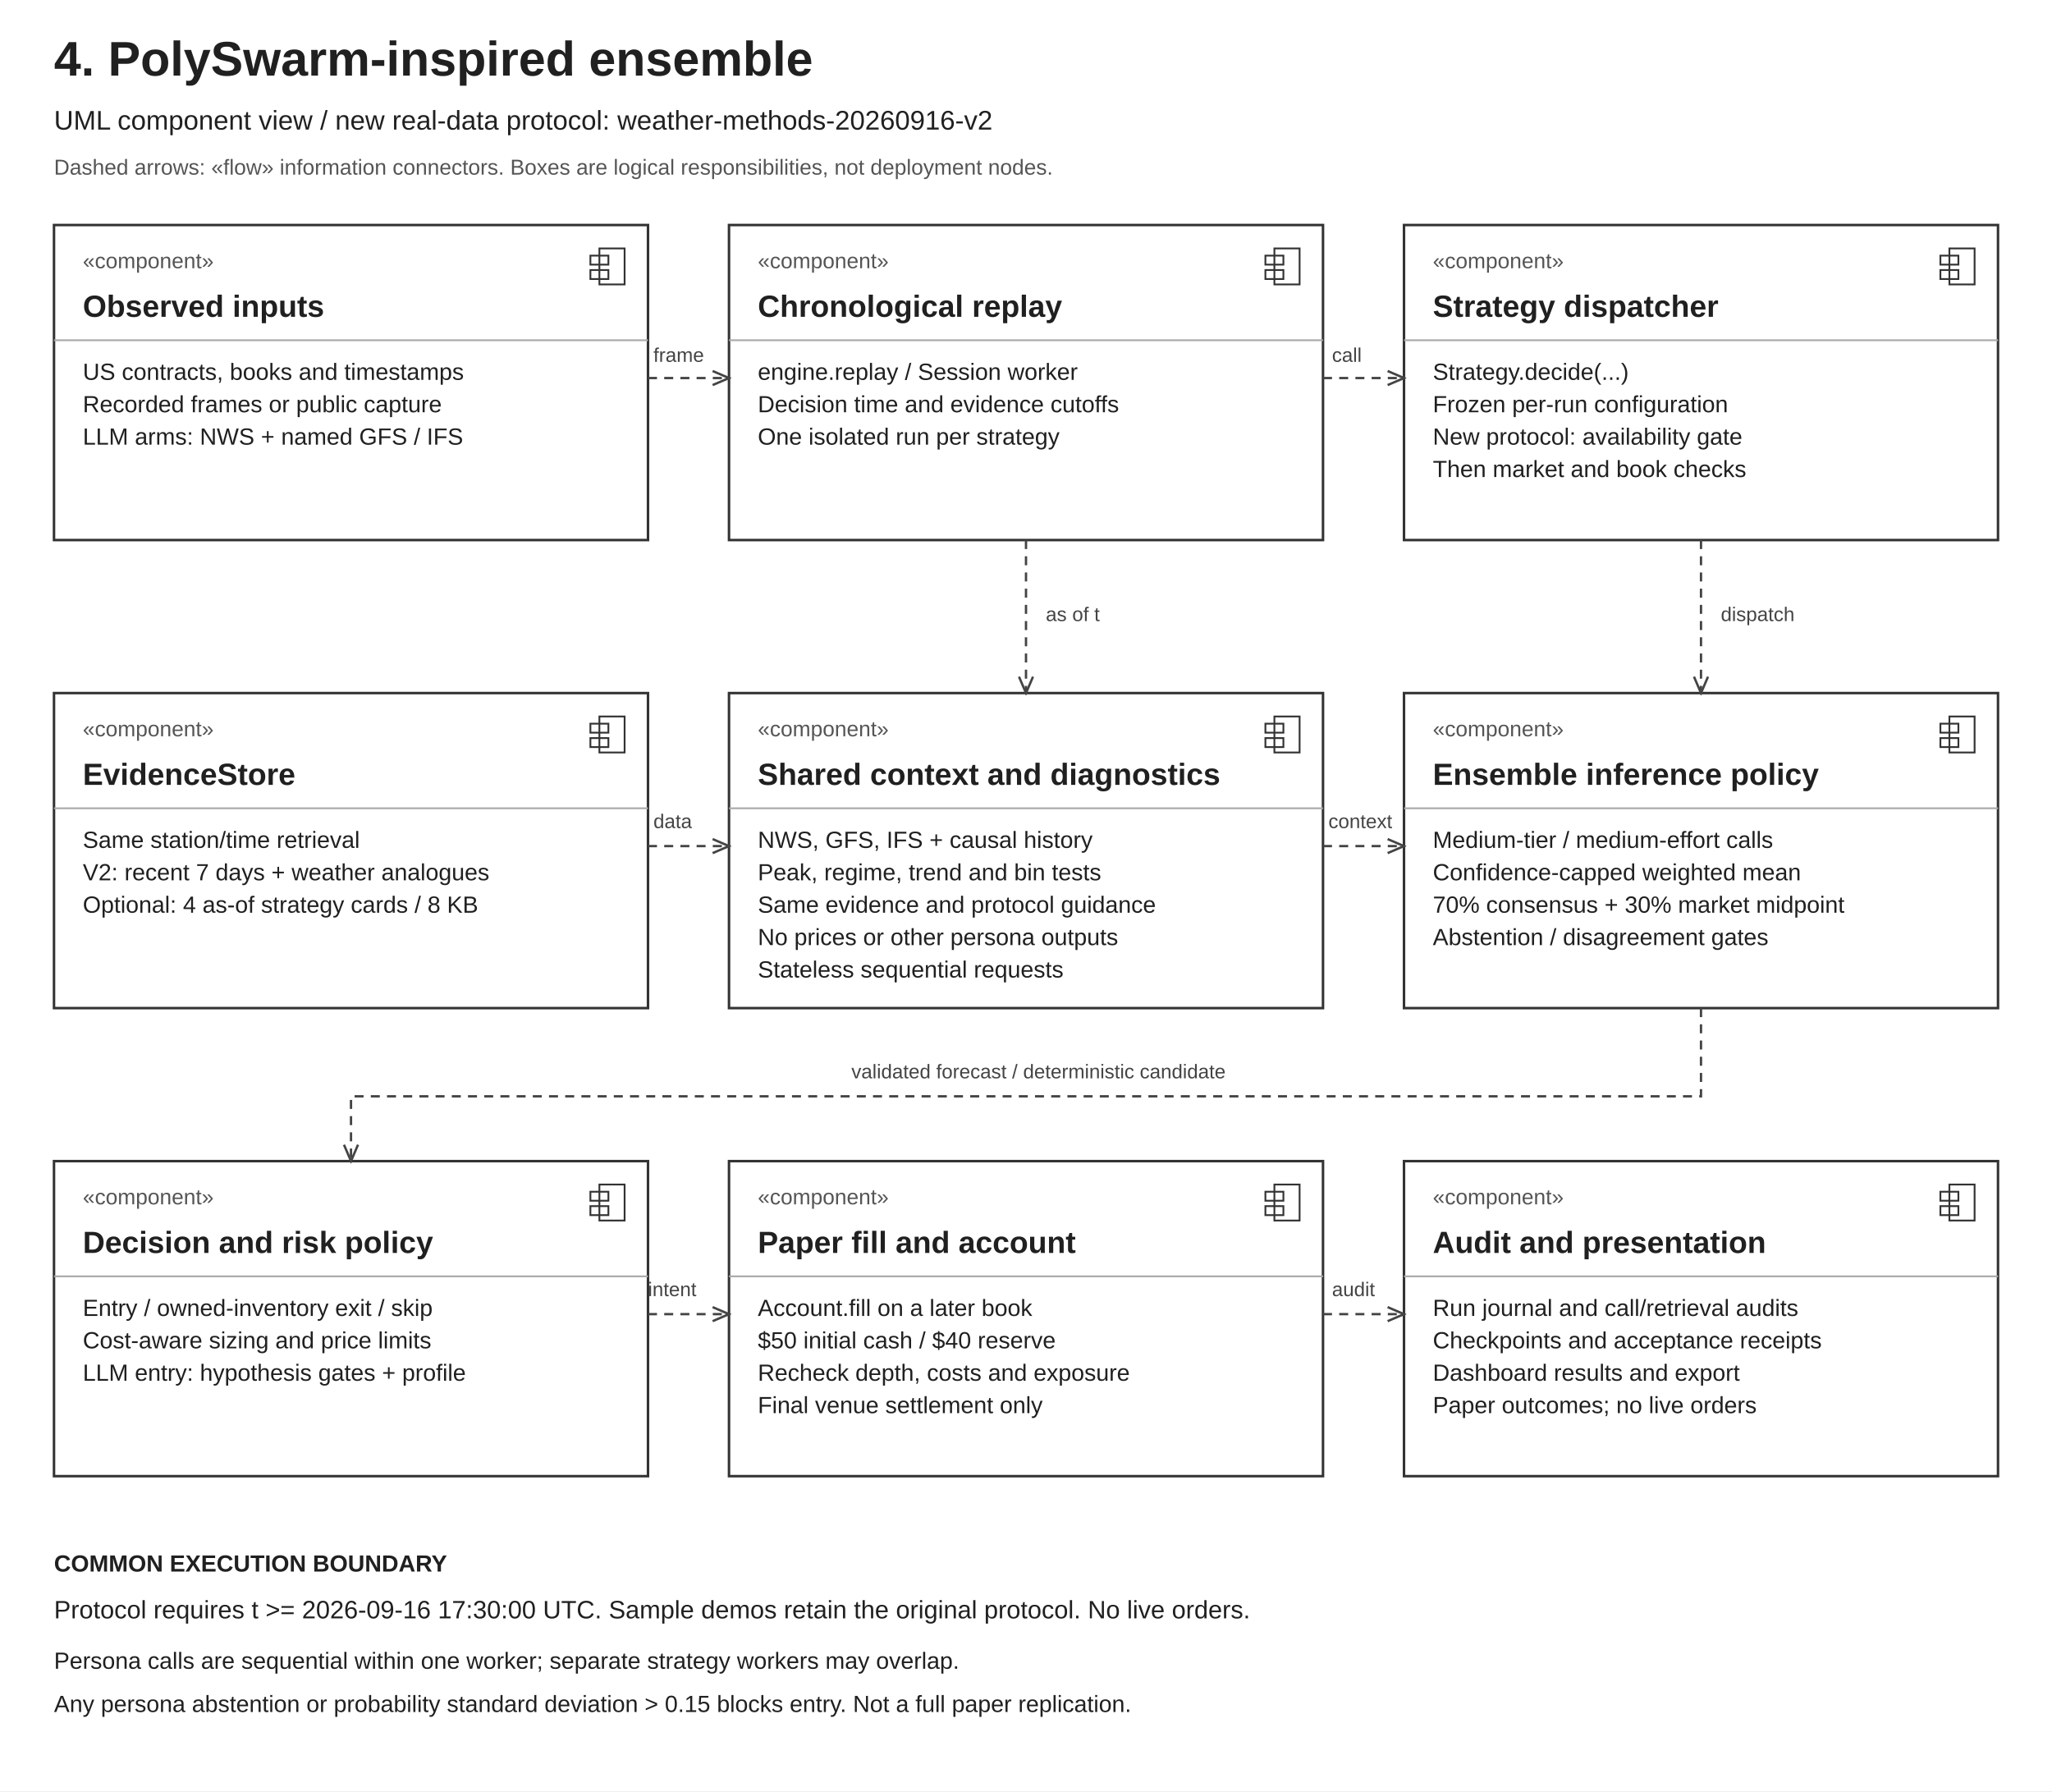
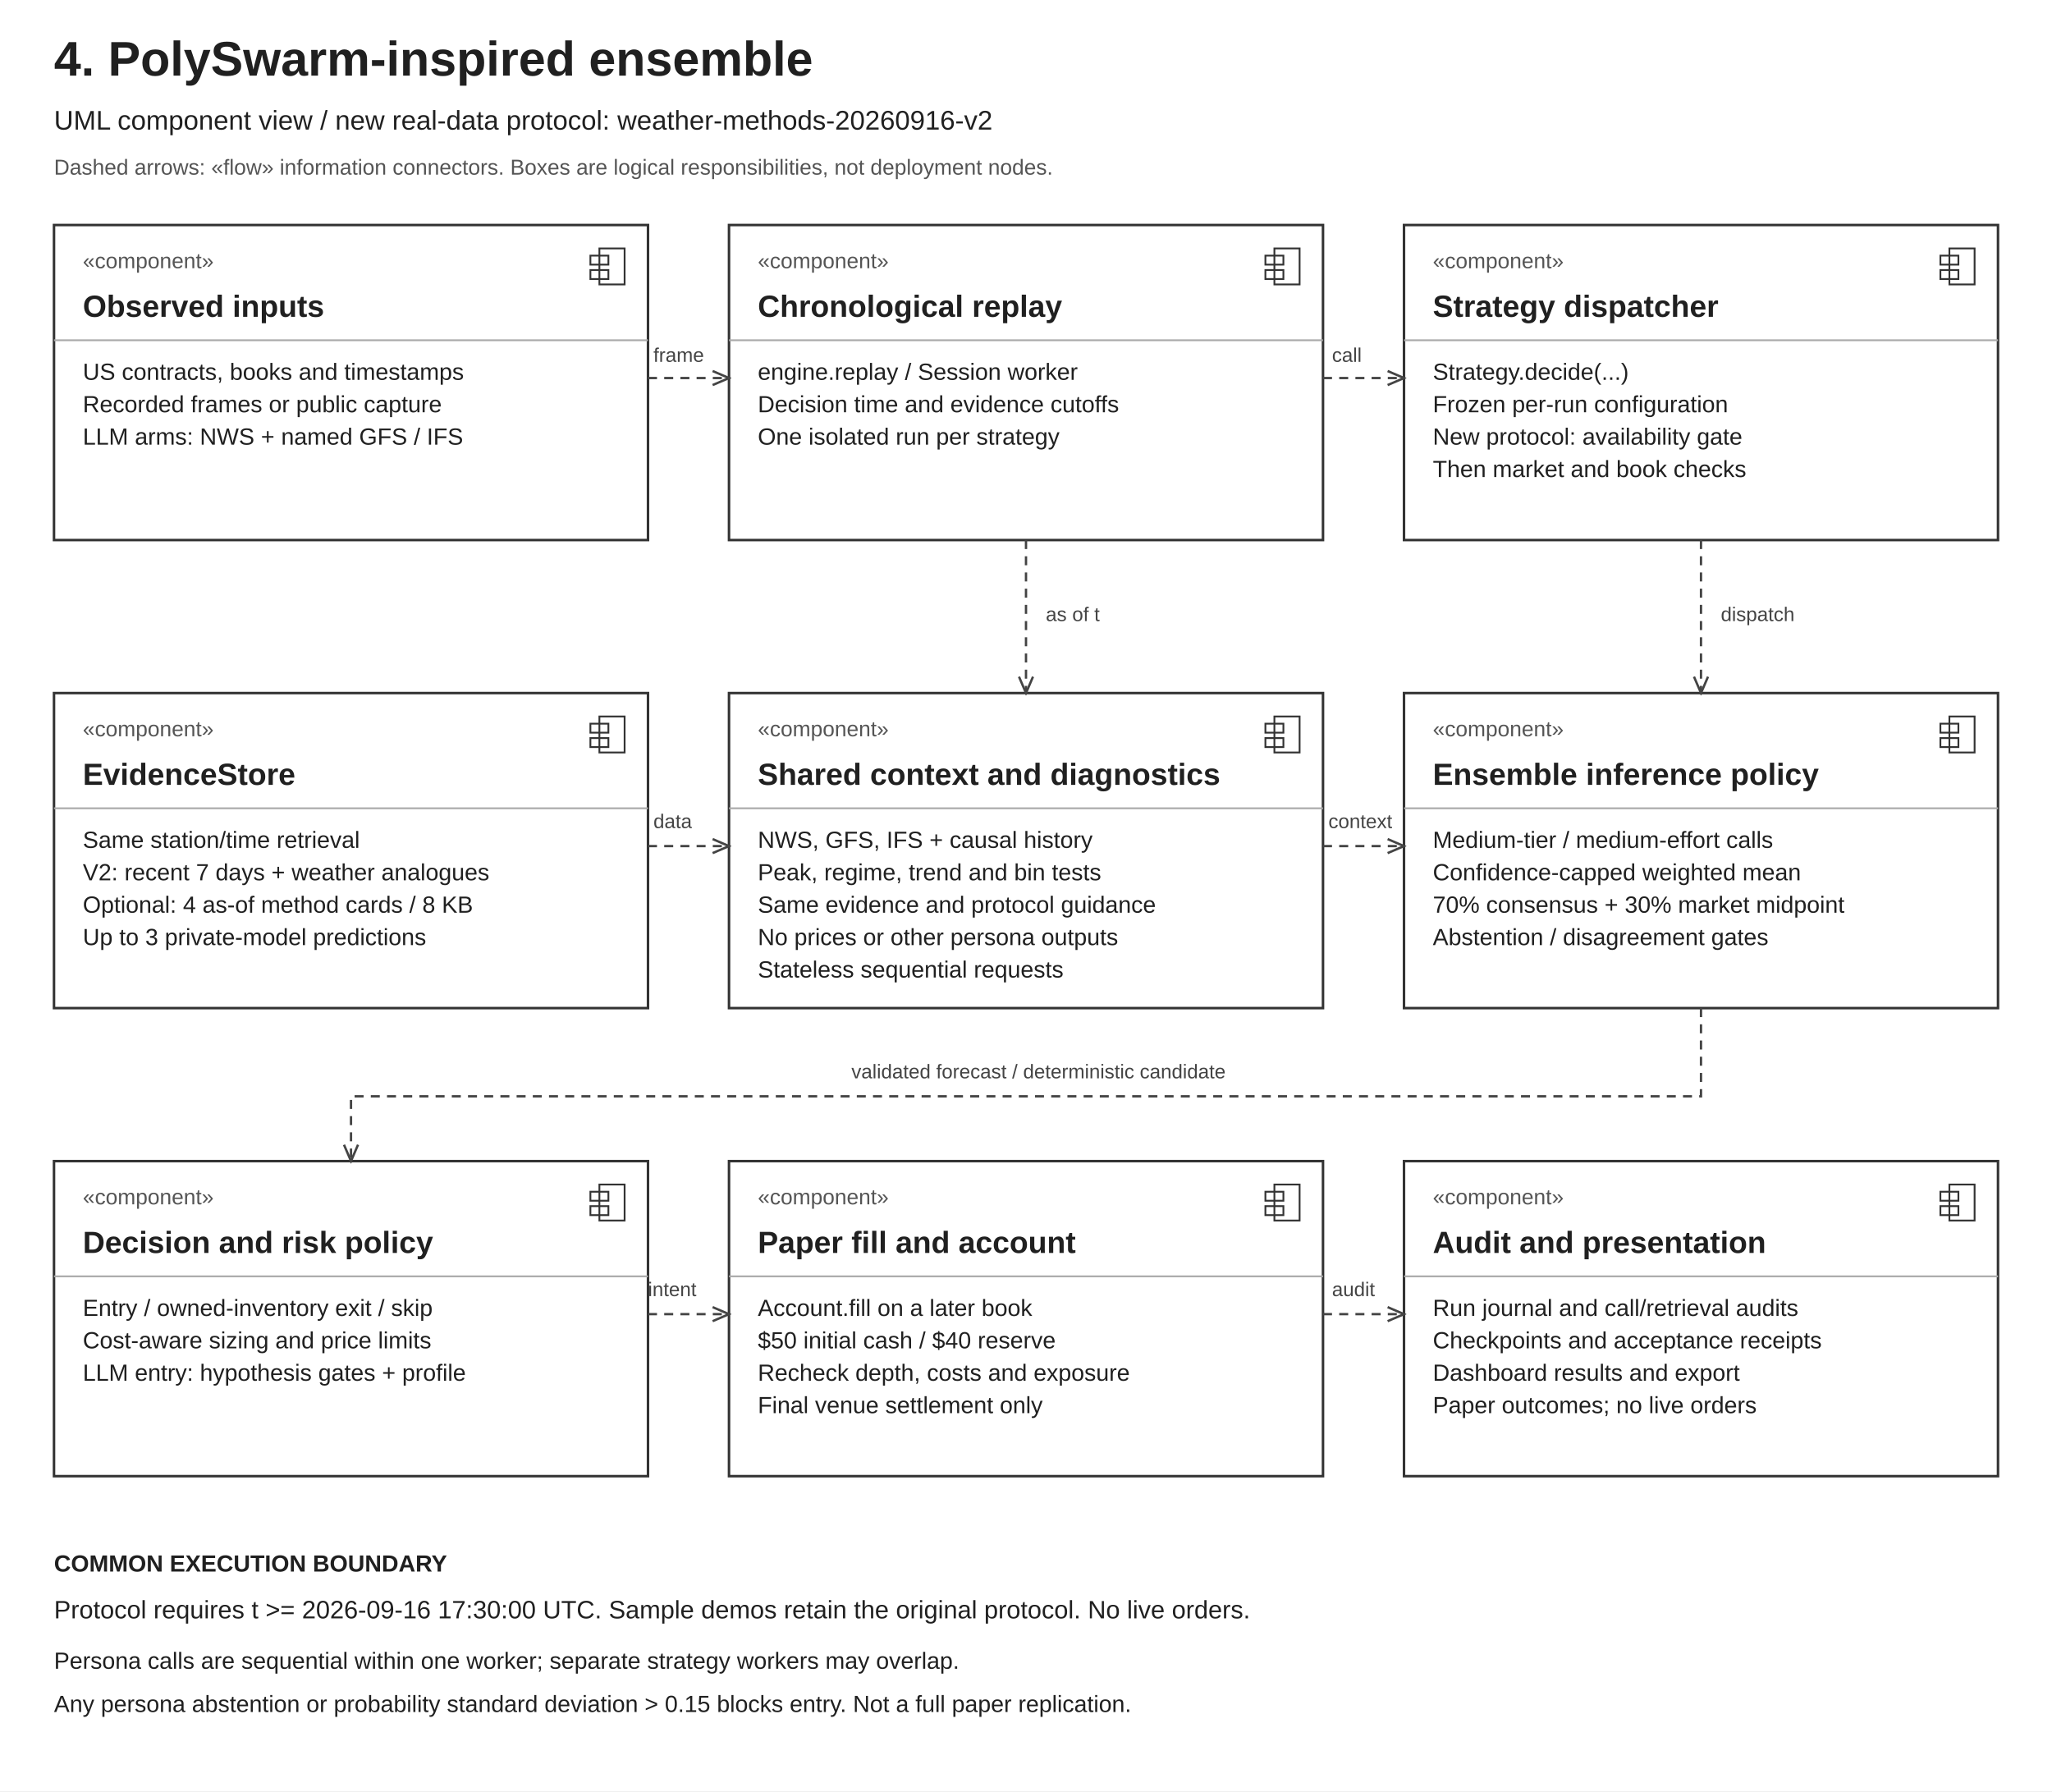
<svg xmlns="http://www.w3.org/2000/svg" width="1140" height="995" viewBox="0 0 1140 995" role="img" aria-labelledby="title desc">
  <defs>
    <marker id="arrow" markerWidth="9" markerHeight="9" refX="8" refY="4" orient="auto">
      <path d="M1 1L8 4L1 7" fill="none" stroke="#444" />
    </marker>
  </defs>
  <rect width="1140" height="995" fill="#fff" />
  <g font-family="Arial, Helvetica, sans-serif">
    <text x="30" y="42" font-size="27" font-weight="bold" fill="#202020">4. PolySwarm-inspired ensemble</text>
    <text x="30" y="72" font-size="15" font-weight="normal" fill="#202020">UML component view / new real-data protocol: weather-methods-20260916-v2</text>
    <text x="30" y="97" font-size="12" font-weight="normal" fill="#555">Dashed arrows: «flow» information connectors. Boxes are logical responsibilities, not deployment nodes.</text>
    <g>
      <rect x="30" y="125" width="330" height="175" fill="white" stroke="#333" stroke-width="1.4" />
      <text x="46" y="149" font-size="12" font-weight="normal" fill="#555">«component»</text>
      <text x="46" y="176" font-size="17" font-weight="bold" fill="#202020">Observed inputs</text>
      <path d="M333 138h14v20h-14z M328 142h10v5h-10z M328 150h10v5h-10z" fill="white" stroke="#333" />
      <path d="M30 189h330" stroke="#aaa" />
      <text x="46" y="211" font-size="13" font-weight="normal" fill="#202020">US contracts, books and timestamps</text>
      <text x="46" y="229" font-size="13" font-weight="normal" fill="#202020">Recorded frames or public capture</text>
      <text x="46" y="247" font-size="13" font-weight="normal" fill="#202020">LLM arms: NWS + named GFS / IFS</text>
    </g>
    <g>
      <rect x="405" y="125" width="330" height="175" fill="white" stroke="#333" stroke-width="1.4" />
      <text x="421" y="149" font-size="12" font-weight="normal" fill="#555">«component»</text>
      <text x="421" y="176" font-size="17" font-weight="bold" fill="#202020">Chronological replay</text>
      <path d="M708 138h14v20h-14z M703 142h10v5h-10z M703 150h10v5h-10z" fill="white" stroke="#333" />
      <path d="M405 189h330" stroke="#aaa" />
      <text x="421" y="211" font-size="13" font-weight="normal" fill="#202020">engine.replay / Session worker</text>
      <text x="421" y="229" font-size="13" font-weight="normal" fill="#202020">Decision time and evidence cutoffs</text>
      <text x="421" y="247" font-size="13" font-weight="normal" fill="#202020">One isolated run per strategy</text>
    </g>
    <g>
      <rect x="780" y="125" width="330" height="175" fill="white" stroke="#333" stroke-width="1.4" />
      <text x="796" y="149" font-size="12" font-weight="normal" fill="#555">«component»</text>
      <text x="796" y="176" font-size="17" font-weight="bold" fill="#202020">Strategy dispatcher</text>
      <path d="M1083 138h14v20h-14z M1078 142h10v5h-10z M1078 150h10v5h-10z" fill="white" stroke="#333" />
      <path d="M780 189h330" stroke="#aaa" />
      <text x="796" y="211" font-size="13" font-weight="normal" fill="#202020">Strategy.decide(...)</text>
      <text x="796" y="229" font-size="13" font-weight="normal" fill="#202020">Frozen per-run configuration</text>
      <text x="796" y="247" font-size="13" font-weight="normal" fill="#202020">New protocol: availability gate</text>
      <text x="796" y="265" font-size="13" font-weight="normal" fill="#202020">Then market and book checks</text>
    </g>
    <g>
      <rect x="30" y="385" width="330" height="175" fill="white" stroke="#333" stroke-width="1.4" />
      <text x="46" y="409" font-size="12" font-weight="normal" fill="#555">«component»</text>
      <text x="46" y="436" font-size="17" font-weight="bold" fill="#202020">EvidenceStore</text>
      <path d="M333 398h14v20h-14z M328 402h10v5h-10z M328 410h10v5h-10z" fill="white" stroke="#333" />
      <path d="M30 449h330" stroke="#aaa" />
      <text x="46" y="471" font-size="13" font-weight="normal" fill="#202020">Same station/time retrieval</text>
      <text x="46" y="489" font-size="13" font-weight="normal" fill="#202020">V2: recent 7 days + weather analogues</text>
-       <text x="46" y="507" font-size="13" font-weight="normal" fill="#202020">Optional: 4 as-of strategy cards / 8 KB</text>
+       <text x="46" y="507" font-size="13" font-weight="normal" fill="#202020">Optional: 4 as-of method cards / 8 KB</text>
+       <text x="46" y="525" font-size="13" font-weight="normal" fill="#202020">Up to 3 private-model predictions</text>
    </g>
    <g>
      <rect x="405" y="385" width="330" height="175" fill="white" stroke="#333" stroke-width="1.4" />
      <text x="421" y="409" font-size="12" font-weight="normal" fill="#555">«component»</text>
      <text x="421" y="436" font-size="17" font-weight="bold" fill="#202020">Shared context and diagnostics</text>
      <path d="M708 398h14v20h-14z M703 402h10v5h-10z M703 410h10v5h-10z" fill="white" stroke="#333" />
      <path d="M405 449h330" stroke="#aaa" />
      <text x="421" y="471" font-size="13" font-weight="normal" fill="#202020">NWS, GFS, IFS + causal history</text>
      <text x="421" y="489" font-size="13" font-weight="normal" fill="#202020">Peak, regime, trend and bin tests</text>
      <text x="421" y="507" font-size="13" font-weight="normal" fill="#202020">Same evidence and protocol guidance</text>
      <text x="421" y="525" font-size="13" font-weight="normal" fill="#202020">No prices or other persona outputs</text>
      <text x="421" y="543" font-size="13" font-weight="normal" fill="#202020">Stateless sequential requests</text>
    </g>
    <g>
      <rect x="780" y="385" width="330" height="175" fill="white" stroke="#333" stroke-width="1.4" />
      <text x="796" y="409" font-size="12" font-weight="normal" fill="#555">«component»</text>
      <text x="796" y="436" font-size="17" font-weight="bold" fill="#202020">Ensemble inference policy</text>
      <path d="M1083 398h14v20h-14z M1078 402h10v5h-10z M1078 410h10v5h-10z" fill="white" stroke="#333" />
      <path d="M780 449h330" stroke="#aaa" />
      <text x="796" y="471" font-size="13" font-weight="normal" fill="#202020">Medium-tier / medium-effort calls</text>
      <text x="796" y="489" font-size="13" font-weight="normal" fill="#202020">Confidence-capped weighted mean</text>
      <text x="796" y="507" font-size="13" font-weight="normal" fill="#202020">70% consensus + 30% market midpoint</text>
      <text x="796" y="525" font-size="13" font-weight="normal" fill="#202020">Abstention / disagreement gates</text>
    </g>
    <g>
      <rect x="30" y="645" width="330" height="175" fill="white" stroke="#333" stroke-width="1.4" />
      <text x="46" y="669" font-size="12" font-weight="normal" fill="#555">«component»</text>
      <text x="46" y="696" font-size="17" font-weight="bold" fill="#202020">Decision and risk policy</text>
      <path d="M333 658h14v20h-14z M328 662h10v5h-10z M328 670h10v5h-10z" fill="white" stroke="#333" />
      <path d="M30 709h330" stroke="#aaa" />
      <text x="46" y="731" font-size="13" font-weight="normal" fill="#202020">Entry / owned-inventory exit / skip</text>
      <text x="46" y="749" font-size="13" font-weight="normal" fill="#202020">Cost-aware sizing and price limits</text>
      <text x="46" y="767" font-size="13" font-weight="normal" fill="#202020">LLM entry: hypothesis gates + profile</text>
    </g>
    <g>
      <rect x="405" y="645" width="330" height="175" fill="white" stroke="#333" stroke-width="1.4" />
      <text x="421" y="669" font-size="12" font-weight="normal" fill="#555">«component»</text>
      <text x="421" y="696" font-size="17" font-weight="bold" fill="#202020">Paper fill and account</text>
      <path d="M708 658h14v20h-14z M703 662h10v5h-10z M703 670h10v5h-10z" fill="white" stroke="#333" />
      <path d="M405 709h330" stroke="#aaa" />
      <text x="421" y="731" font-size="13" font-weight="normal" fill="#202020">Account.fill on a later book</text>
      <text x="421" y="749" font-size="13" font-weight="normal" fill="#202020">$50 initial cash / $40 reserve</text>
      <text x="421" y="767" font-size="13" font-weight="normal" fill="#202020">Recheck depth, costs and exposure</text>
      <text x="421" y="785" font-size="13" font-weight="normal" fill="#202020">Final venue settlement only</text>
    </g>
    <g>
      <rect x="780" y="645" width="330" height="175" fill="white" stroke="#333" stroke-width="1.4" />
      <text x="796" y="669" font-size="12" font-weight="normal" fill="#555">«component»</text>
      <text x="796" y="696" font-size="17" font-weight="bold" fill="#202020">Audit and presentation</text>
      <path d="M1083 658h14v20h-14z M1078 662h10v5h-10z M1078 670h10v5h-10z" fill="white" stroke="#333" />
      <path d="M780 709h330" stroke="#aaa" />
      <text x="796" y="731" font-size="13" font-weight="normal" fill="#202020">Run journal and call/retrieval audits</text>
      <text x="796" y="749" font-size="13" font-weight="normal" fill="#202020">Checkpoints and acceptance receipts</text>
      <text x="796" y="767" font-size="13" font-weight="normal" fill="#202020">Dashboard results and export</text>
      <text x="796" y="785" font-size="13" font-weight="normal" fill="#202020">Paper outcomes; no live orders</text>
    </g>
    <path d="M360 210H405" fill="none" stroke="#444" stroke-width="1.3" stroke-dasharray="5 4" marker-end="url(#arrow)" />
    <text x="363" y="201" font-size="11" font-weight="normal" fill="#444">frame</text>
    <path d="M735 210H780" fill="none" stroke="#444" stroke-width="1.3" stroke-dasharray="5 4" marker-end="url(#arrow)" />
    <text x="740" y="201" font-size="11" font-weight="normal" fill="#444">call</text>
    <path d="M945 300V385" fill="none" stroke="#444" stroke-width="1.3" stroke-dasharray="5 4" marker-end="url(#arrow)" />
    <text x="956" y="345" font-size="11" font-weight="normal" fill="#444">dispatch</text>
    <path d="M570 300V385" fill="none" stroke="#444" stroke-width="1.3" stroke-dasharray="5 4" marker-end="url(#arrow)" />
    <text x="581" y="345" font-size="11" font-weight="normal" fill="#444">as of t</text>
    <path d="M360 470H405" fill="none" stroke="#444" stroke-width="1.3" stroke-dasharray="5 4" marker-end="url(#arrow)" />
    <text x="363" y="460" font-size="11" font-weight="normal" fill="#444">data</text>
    <path d="M735 470H780" fill="none" stroke="#444" stroke-width="1.3" stroke-dasharray="5 4" marker-end="url(#arrow)" />
    <text x="738" y="460" font-size="11" font-weight="normal" fill="#444">context</text>
    <path d="M945 560V609H195V645" fill="none" stroke="#444" stroke-width="1.3" stroke-dasharray="5 4" marker-end="url(#arrow)" />
    <text x="473" y="599" font-size="11" font-weight="normal" fill="#444">validated forecast / deterministic candidate</text>
    <path d="M360 730H405" fill="none" stroke="#444" stroke-width="1.3" stroke-dasharray="5 4" marker-end="url(#arrow)" />
    <text x="360" y="720" font-size="11" font-weight="normal" fill="#444">intent</text>
    <path d="M735 730H780" fill="none" stroke="#444" stroke-width="1.3" stroke-dasharray="5 4" marker-end="url(#arrow)" />
    <text x="740" y="720" font-size="11" font-weight="normal" fill="#444">audit</text>
    <text x="30" y="873" font-size="13" font-weight="bold" fill="#202020">COMMON EXECUTION BOUNDARY</text>
    <text x="30" y="899" font-size="14" font-weight="normal" fill="#202020">Protocol requires t &gt;= 2026-09-16 17:30:00 UTC. Sample demos retain the original protocol. No live orders.</text>
    <text x="30" y="927" font-size="13" font-weight="normal" fill="#202020">Persona calls are sequential within one worker; separate strategy workers may overlap.</text>
    <text x="30" y="951" font-size="13" font-weight="normal" fill="#202020">Any persona abstention or probability standard deviation &gt; 0.15 blocks entry. Not a full paper replication.</text>
  </g>
</svg>
